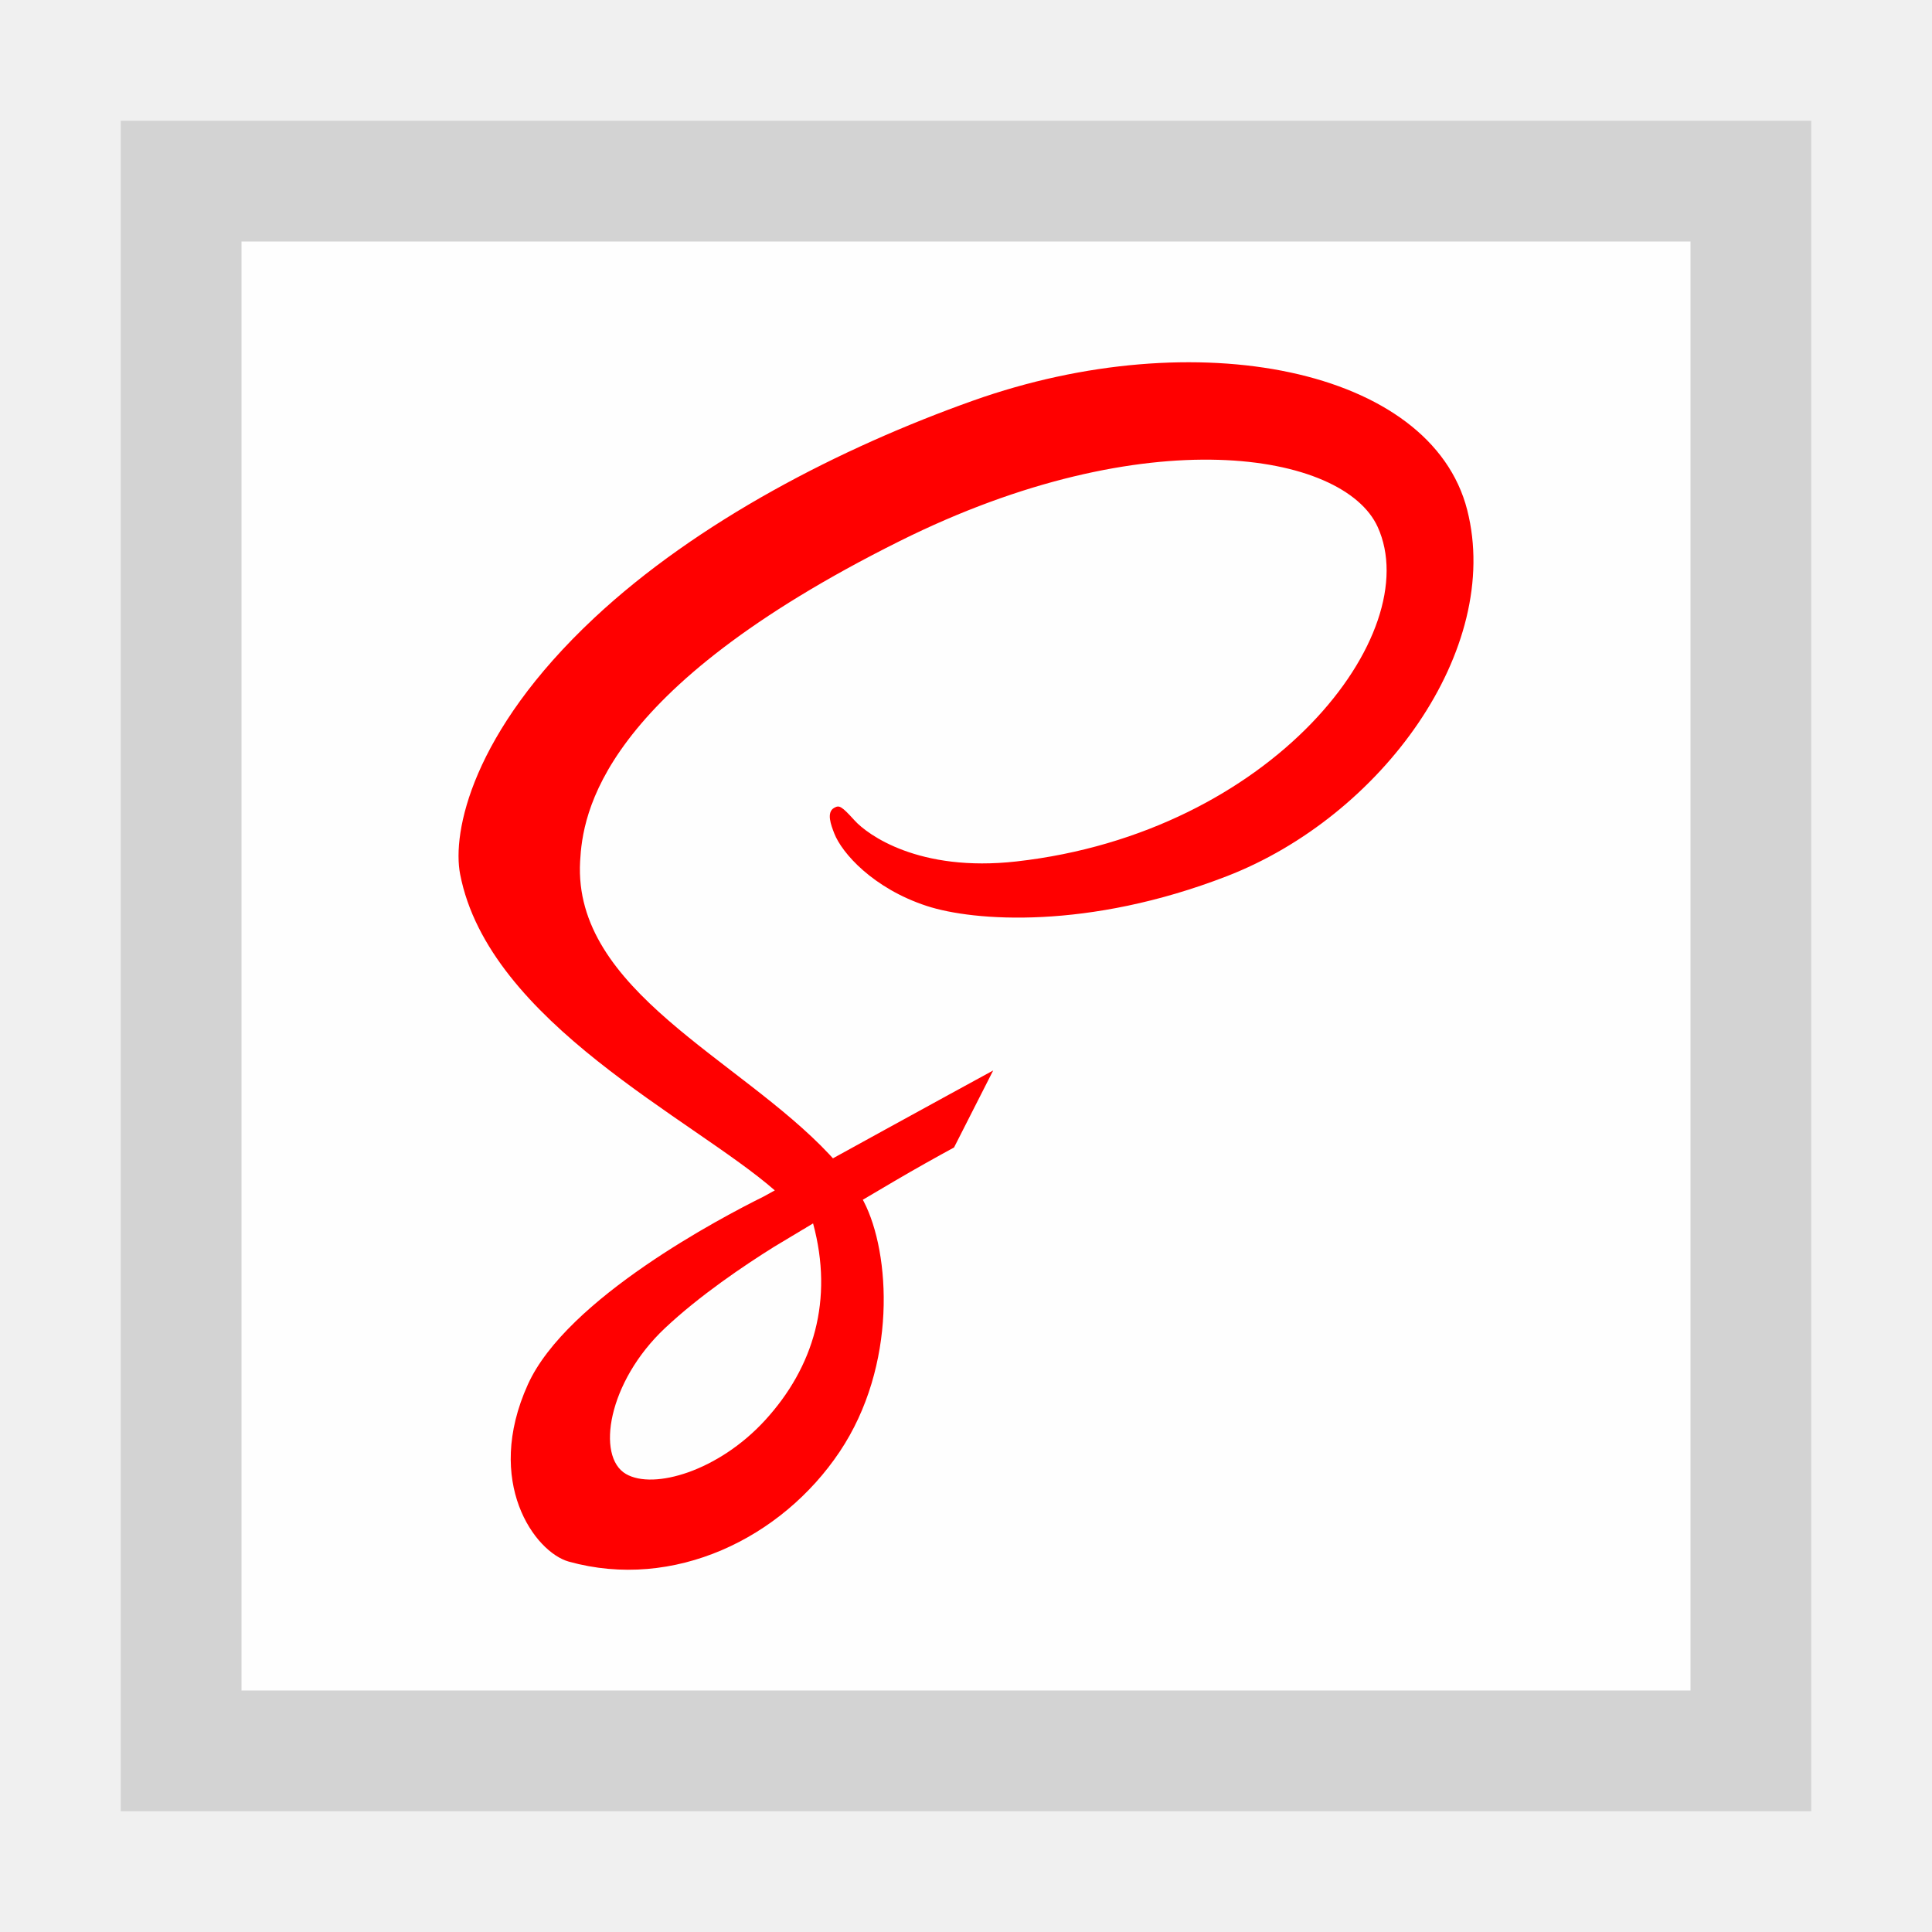
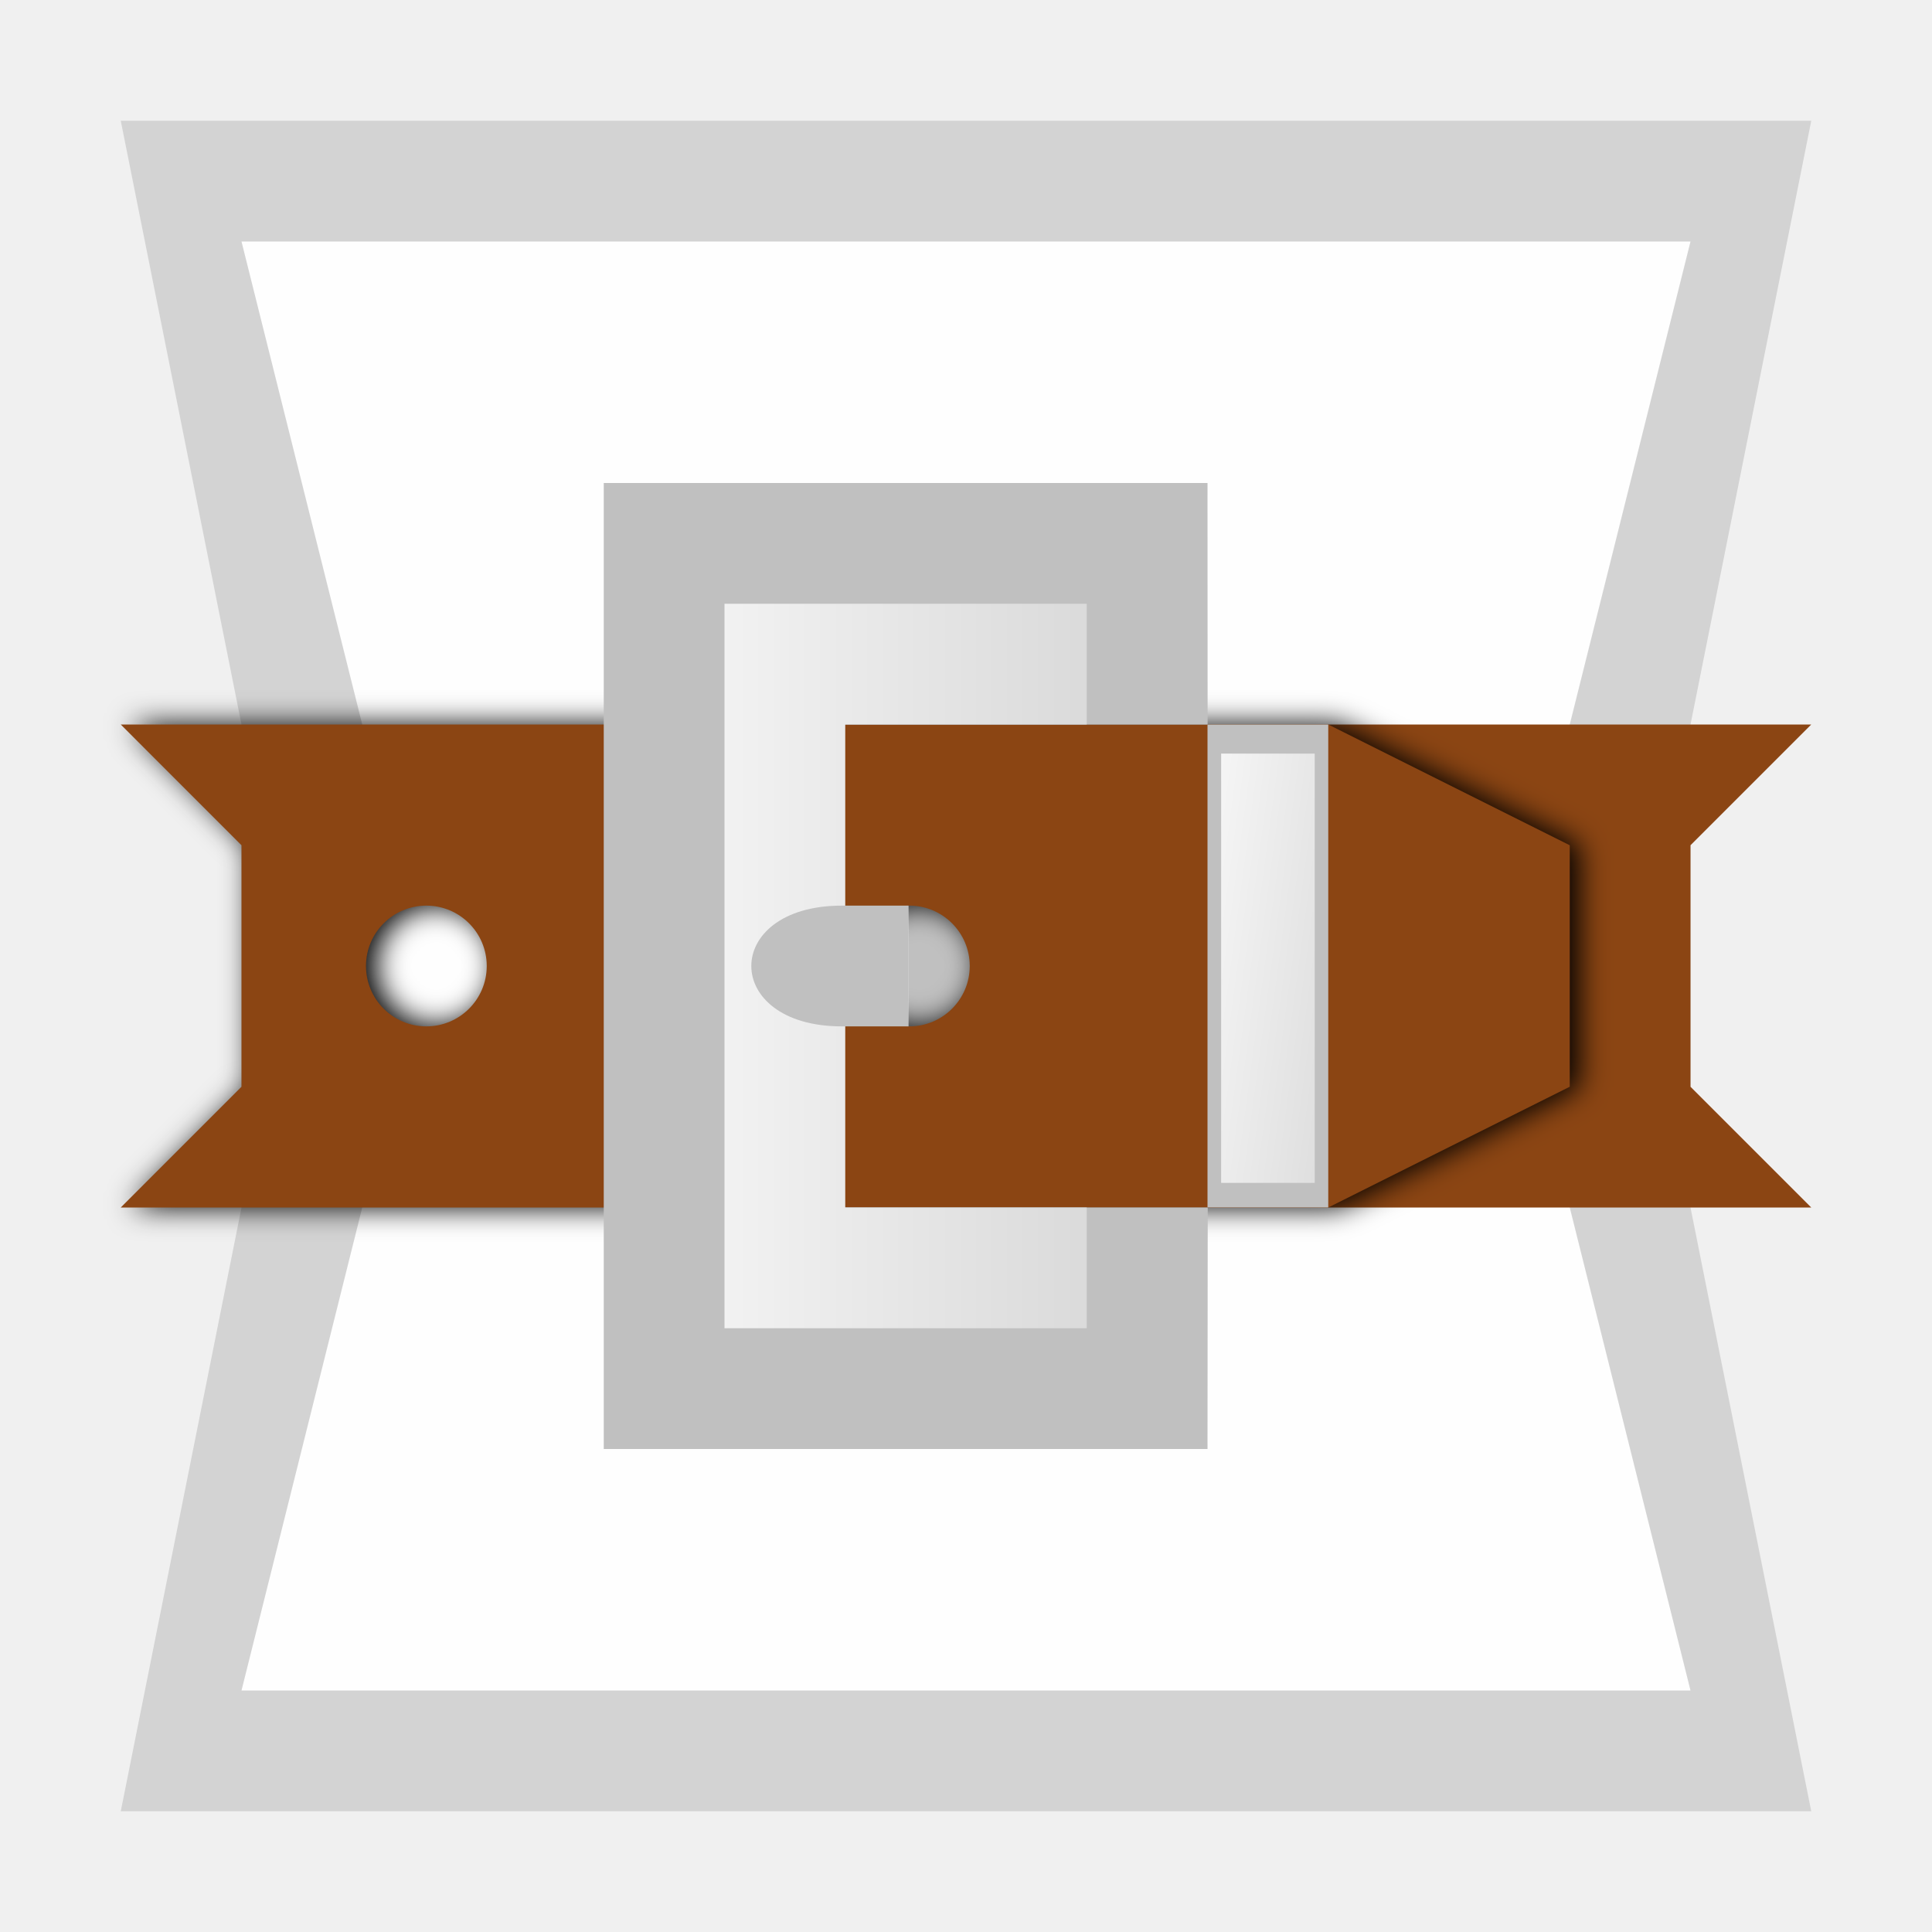
- <svg xmlns="http://www.w3.org/2000/svg" width="16" height="16" id="svg3003" version="1.1">
+ <svg xmlns="http://www.w3.org/2000/svg" xmlns:xlink="http://www.w3.org/1999/xlink" width="16" height="16" id="svg3003" version="1.1">
  <defs id="defs3005">
    <clipPath id="clipPath3008" clipPathUnits="userSpaceOnUse">
      <path id="path3010" d="M 0,4105.95 0,0 l 5477.71,0 0,4105.95 -5477.71,0 z" />
    </clipPath>
+     <radialGradient gradientUnits="userSpaceOnUse" gradientTransform="matrix(1,0,0,2.245614,0,239.1579)" r="9" fy="-192" fx="193.647" cy="-192" cx="193.647" id="radialGradient10510" xlink:href="#linearGradient10512" />
+     <linearGradient gradientTransform="translate(0,-16)" y2="29" x2="20" y1="28" x1="20" gradientUnits="userSpaceOnUse" id="linearGradient9867" xlink:href="#linearGradient8521" />
+     <linearGradient gradientTransform="translate(0,-16)" y2="36" x2="20" y1="35" x1="20" gradientUnits="userSpaceOnUse" id="linearGradient9746" xlink:href="#linearGradient8521" />
+     <linearGradient y2="36" x2="20" y1="35" x1="20" gradientUnits="userSpaceOnUse" id="linearGradient9625" xlink:href="#linearGradient8521" />
+     <linearGradient y2="29" x2="20" y1="28" x1="20" gradientUnits="userSpaceOnUse" id="linearGradient9623" xlink:href="#linearGradient8521" />
+     <mask id="mask9139" maskUnits="userSpaceOnUse">
+       <path style="fill:#ffffff;fill-opacity:1;fill-rule:nonzero;stroke:none" d="m 286.246,-362.526 0,101.053 141.474,0 c 20.211,0 10.105,0 0,-20.211 l 0,-60.632 c 10.105,-20.211 20.211,-20.211 0,-20.211 z" id="path9141" />
+     </mask>
+     <mask id="mask9133" maskUnits="userSpaceOnUse">
+       <path style="fill:#ffffff;fill-opacity:1;fill-rule:nonzero;stroke:none" d="m 286.246,-402.526 0,101.053 141.474,0 c 20.211,0 10.105,0 0,-20.211 l 0,-60.632 c 10.105,-20.211 20.211,-20.211 0,-20.211 z" id="path9135" />
+     </mask>
+     <linearGradient gradientTransform="translate(0,-20)" gradientUnits="userSpaceOnUse" y2="29" x2="35" y1="28" x1="35" id="linearGradient9044" xlink:href="#linearGradient8521" />
+     <linearGradient gradientTransform="translate(0,-20)" gradientUnits="userSpaceOnUse" y2="36" x2="35" y1="35" x1="35" id="linearGradient9036" xlink:href="#linearGradient8521" />
+     <mask id="mask8563" maskUnits="userSpaceOnUse">
+       <path style="fill:#ffffff;fill-opacity:1;fill-rule:nonzero;stroke:none" d="m -337.007,-317.169 c -20.211,0 -10.105,0 0,20.211 l 0,60.632 c -10.105,20.211 -20.211,20.211 0,20.211 l 282.947,0 c 16,0 33.532,-16.16 42.06,-30.526 6.126,-10.319 5.775,-25.481 0,-36 -8.366,-15.239 -26.06,-34.526 -42.06,-34.526 z m 20.211,40.421 20.211,0 c 4.432,0 9.519,1e-5 10.105,10.105 -0.586,10.105 -5.673,10.105 -10.105,10.105 l -20.211,0 c -4.432,0 -10.105,0 -10.105,-10.105 0,-10.105 5.673,-10.105 10.105,-10.105 z m 60.632,0 20.211,0 c 4.432,0 10.105,0 10.105,10.105 0,10.105 -5.673,10.105 -10.105,10.105 l -20.211,0 c -4.432,0 -10.105,0 -10.105,-10.105 0,-10.105 5.673,-10.105 10.105,-10.105 z m 70.737,0 20.211,0 c 4.432,0 10.105,0 10.105,10.105 0,10.105 -5.673,10.105 -10.105,10.105 l -20.211,0 c -4.432,0 -10.105,0 -10.105,-10.105 0,-10.105 5.673,-10.105 10.105,-10.105 z" id="path8565" />
+     </mask>
+     <mask id="mask8557" maskUnits="userSpaceOnUse">
+       <path style="fill:#ffffff;fill-opacity:1;fill-rule:nonzero;stroke:none" d="m -337.007,-246.526 c -20.211,0 -10.105,0 0,20.211 l 0,60.632 c -10.105,20.211 -20.211,20.211 0,20.211 l 282.947,0 c 16,0 33.532,-16.16 42.06,-30.526 6.126,-10.319 5.775,-25.481 0,-36 -8.366,-15.239 -26.06,-34.526 -42.06,-34.526 z m 20.211,40.421 20.211,0 c 4.432,0 9.519,10e-6 10.105,10.105 -0.586,10.105 -5.673,10.105 -10.105,10.105 l -20.211,0 c -4.432,0 -10.105,0 -10.105,-10.105 0,-10.105 5.673,-10.105 10.105,-10.105 z m 60.632,0 20.211,0 c 4.432,0 10.105,0 10.105,10.105 0,10.105 -5.673,10.105 -10.105,10.105 l -20.211,0 c -4.432,0 -10.105,0 -10.105,-10.105 0,-10.105 5.673,-10.105 10.105,-10.105 z m 70.737,0 20.211,0 c 4.432,0 10.105,0 10.105,10.105 0,10.105 -5.673,10.105 -10.105,10.105 l -20.211,0 c -4.432,0 -10.105,0 -10.105,-10.105 0,-10.105 5.673,-10.105 10.105,-10.105 z" id="path8559" />
+     </mask>
+     <linearGradient gradientTransform="matrix(0.09895834,0,0,0.09895834,51.34968,51.39583)" y2="-229" x2="-224" y1="-228" x1="-224" gradientUnits="userSpaceOnUse" id="linearGradient7631" xlink:href="#linearGradient4084-8" />
+     <linearGradient gradientTransform="matrix(0.09895834,0,0,0.09895834,51.34968,51.39583)" y2="-234" x2="-213" y1="-236" x1="-213" gradientUnits="userSpaceOnUse" id="linearGradient7628" xlink:href="#linearGradient4084-8" />
+     <linearGradient y2="-229" x2="-224" y1="-228" x1="-224" gradientTransform="matrix(0.09895834,0,0,-0.09895834,51.34968,12.60416)" gradientUnits="userSpaceOnUse" id="linearGradient7387" xlink:href="#linearGradient4084-8" />
+     <linearGradient y2="-234" x2="-213" y1="-236" x1="-213" gradientTransform="matrix(0.09895834,0,0,-0.09895834,51.34968,12.60416)" gradientUnits="userSpaceOnUse" id="linearGradient7384" xlink:href="#linearGradient4084-8" />
+     <linearGradient id="linearGradient5094">
+       <stop style="stop-color:#d4d4d4;stop-opacity:1;" offset="0" id="stop5096" />
+       <stop style="stop-color:#ffffff;stop-opacity:1;" offset="1" id="stop5098" />
+     </linearGradient>
+     <linearGradient id="linearGradient5087">
+       <stop style="stop-color:#d4d4d4;stop-opacity:1;" offset="0" id="stop5089" />
+       <stop style="stop-color:#ffffff;stop-opacity:1;" offset="1" id="stop5091" />
+     </linearGradient>
+     <linearGradient id="linearGradient5080">
+       <stop id="stop5082" offset="0" style="stop-color:#8b4513;stop-opacity:1;" />
+       <stop id="stop5084" offset="1" style="stop-color:#5a3920;stop-opacity:1;" />
+     </linearGradient>
+     <linearGradient id="linearGradient5073">
+       <stop id="stop5075" offset="0" style="stop-color:#8b4513;stop-opacity:1;" />
+       <stop id="stop5077" offset="1" style="stop-color:#5a3920;stop-opacity:1;" />
+     </linearGradient>
+     <linearGradient id="linearGradient5062">
+       <stop id="stop5064" offset="0" style="stop-color:#8b4513;stop-opacity:1;" />
+       <stop id="stop5066" offset="1" style="stop-color:#5a3920;stop-opacity:1;" />
+     </linearGradient>
+     <linearGradient id="linearGradient5055">
+       <stop id="stop5057" offset="0" style="stop-color:#8b4513;stop-opacity:1;" />
+       <stop id="stop5059" offset="1" style="stop-color:#5a3920;stop-opacity:1;" />
+     </linearGradient>
+     <linearGradient id="linearGradient5042">
+       <stop id="stop5044" offset="0" style="stop-color:#8b4513;stop-opacity:1;" />
+       <stop id="stop5046" offset="1" style="stop-color:#5a3920;stop-opacity:1;" />
+     </linearGradient>
+     <linearGradient id="linearGradient5035">
+       <stop id="stop5037" offset="0" style="stop-color:#8b4513;stop-opacity:1;" />
+       <stop id="stop5039" offset="1" style="stop-color:#5a3920;stop-opacity:1;" />
+     </linearGradient>
+     <linearGradient id="linearGradient5028">
+       <stop id="stop5030" offset="0" style="stop-color:#8b4513;stop-opacity:1;" />
+       <stop id="stop5032" offset="1" style="stop-color:#5a3920;stop-opacity:1;" />
+     </linearGradient>
+     <linearGradient id="linearGradient4084-8">
+       <stop id="stop4086-8" offset="0" style="stop-color:#8b4513;stop-opacity:1;" />
+       <stop id="stop4088-2" offset="1" style="stop-color:#5a3920;stop-opacity:1;" />
+     </linearGradient>
+     <linearGradient id="linearGradient5017">
+       <stop style="stop-color:#d4d4d4;stop-opacity:1;" offset="0" id="stop5019" />
+       <stop style="stop-color:#ffffff;stop-opacity:1;" offset="1" id="stop5021" />
+     </linearGradient>
+     <linearGradient id="linearGradient7905-7">
+       <stop style="stop-color:#d4d4d4;stop-opacity:1;" offset="0" id="stop7907-4" />
+       <stop style="stop-color:#ffffff;stop-opacity:1;" offset="1" id="stop7909-0" />
+     </linearGradient>
+     <linearGradient id="linearGradient7905">
+       <stop style="stop-color:#d4d4d4;stop-opacity:1;" offset="0" id="stop7907" />
+       <stop style="stop-color:#ffffff;stop-opacity:1;" offset="1" id="stop7909" />
+     </linearGradient>
+     <linearGradient id="linearGradient4084">
+       <stop id="stop4086" offset="0" style="stop-color:#8b4513;stop-opacity:1;" />
+       <stop id="stop4088" offset="1" style="stop-color:#5a3920;stop-opacity:1;" />
+     </linearGradient>
+     <linearGradient id="linearGradient4066">
+       <stop style="stop-color:#7f4124;stop-opacity:1;" offset="0" id="stop4068" />
+       <stop style="stop-color:#8b4513;stop-opacity:1;" offset="1" id="stop4070" />
+     </linearGradient>
+     <clipPath id="clipPath3008-4" clipPathUnits="userSpaceOnUse">
+       <path id="path3010-0" d="M 0,4105.95 0,0 l 5477.71,0 0,4105.95 -5477.71,0 z" />
+     </clipPath>
+     <mask maskUnits="userSpaceOnUse" id="mask6083">
+       <path id="path6085" d="m -346,-240 c -6,0 2,4 2,8 l 0,72.5 c -0.654,3.827 -7.75,7.5 -2,7.5 l 290,0 c 16,0 35.472,-9.634 44,-24 6.126,-10.319 5.775,-25.481 0,-36 -8.366,-15.239 -28,-28 -44,-28 l -290,0 z m 22,36 20,0 c 4.432,0 8,3.568 8,8 0,4.432 -3.568,8 -8,8 l -20,0 c -4.432,0 -8,-3.568 -8,-8 0,-4.432 3.568,-8 8,-8 z m 68,0 20,0 c 4.432,0 8,3.568 8,8 0,4.432 -3.568,8 -8,8 l -20,0 c -4.432,0 -8,-3.568 -8,-8 0,-4.432 3.568,-8 8,-8 z m 68,0 20,0 c 4.432,0 8,3.568 8,8 0,4.432 -3.568,8 -8,8 l -20,0 c -4.432,0 -8,-3.568 -8,-8 0,-4.432 3.568,-8 8,-8 z" style="fill:#ffffff;fill-opacity:1;fill-rule:nonzero;stroke:none" />
+     </mask>
+     <mask maskUnits="userSpaceOnUse" id="mask6565">
+       <path id="path6567" d="m -346,-310.643 c -6,0 2,4 2,8 l 0,72.5 c -0.654,3.827 -7.75,7.5 -2,7.5 l 290,0 c 16,0 35.472,-9.634 44,-24 6.126,-10.319 5.775,-25.481 0,-36 -8.366,-15.239 -28,-28 -44,-28 l -290,0 z m 22,36 20,0 c 4.432,0 8,3.568 8,8 0,4.432 -3.568,8 -8,8 l -20,0 c -4.432,0 -8,-3.568 -8,-8 0,-4.432 3.568,-8 8,-8 z m 68,0 20,0 c 4.432,0 8,3.568 8,8 0,4.432 -3.568,8 -8,8 l -20,0 c -4.432,0 -8,-3.568 -8,-8 0,-4.432 3.568,-8 8,-8 z m 68,0 20,0 c 4.432,0 8,3.568 8,8 0,4.432 -3.568,8 -8,8 l -20,0 c -4.432,0 -8,-3.568 -8,-8 0,-4.432 3.568,-8 8,-8 z" style="fill:#ffffff;fill-opacity:1;fill-rule:nonzero;stroke:none" />
+     </mask>
+     <mask maskUnits="userSpaceOnUse" id="mask10155">
+       <path id="path10157" d="m 292,-396 0,88 158.115,0 c 5.75,0 -1.346,-3.673 -2,-7.5 l 0,-72.5 c 0,-4 7.999,-8.116 2,-8 z m 143.99,42.656 c 0.073,0.437 0.125,0.886 0.125,1.344 0,0.458 -0.052,0.907 -0.125,1.344 z" style="fill:#ffffff;fill-opacity:1;fill-rule:nonzero;stroke:none" />
+     </mask>
+     <mask maskUnits="userSpaceOnUse" id="mask10161">
+       <path id="path10163" d="m 292,-356 0,88 158.115,0 c 5.75,0 -1.346,-3.673 -2,-7.5 l 0,-72.5 c 0,-4 7.999,-8.116 2,-8 z m 143.99,42.656 c 0.073,0.437 0.125,0.886 0.125,1.344 0,0.458 -0.052,0.907 -0.125,1.344 z" style="fill:#ffffff;fill-opacity:1;fill-rule:nonzero;stroke:none" />
+     </mask>
+     <clipPath clipPathUnits="userSpaceOnUse" id="clipPath3008-40">
+       <path d="M 0,4105.95 0,0 l 5477.71,0 0,4105.95 -5477.71,0 z" id="path3010-9" />
+     </clipPath>
+     <linearGradient id="linearGradient8521">
+       <stop id="stop8523" offset="0" style="stop-color:#8b4513;stop-opacity:1;" />
+       <stop style="stop-color:#753b10;stop-opacity:1;" offset="0.2" id="stop8529" />
+       <stop id="stop8531" offset="0.8" style="stop-color:#753b10;stop-opacity:1;" />
+       <stop id="stop8525" offset="1" style="stop-color:#8b4513;stop-opacity:0.986;" />
+     </linearGradient>
+     <linearGradient id="linearGradient10512">
+       <stop id="stop10514" offset="0" style="stop-color:#d4d4d4;stop-opacity:1;" />
+       <stop style="stop-color:#e9e9e9;stop-opacity:1;" offset="0.5" id="stop10527" />
+       <stop id="stop10516" offset="1" style="stop-color:#ffffff;stop-opacity:1;" />
+     </linearGradient>
+     <linearGradient id="linearGradient10529">
+       <stop style="stop-color:#d4d4d4;stop-opacity:1;" offset="0" id="stop10531" />
+       <stop id="stop10533" offset="0.842" style="stop-color:#e9e9e9;stop-opacity:1;" />
+       <stop style="stop-color:#ffffff;stop-opacity:1;" offset="1" id="stop10535" />
+     </linearGradient>
+     <linearGradient xlink:href="#linearGradient7905-7" id="linearGradient6750" gradientUnits="userSpaceOnUse" gradientTransform="matrix(0.03958334,0,0,0.03958334,-1.103163,45.86667)" x1="276" y1="260" x2="136" y2="260" />
+     <linearGradient xlink:href="#linearGradient7905-7" id="linearGradient7996" gradientUnits="userSpaceOnUse" gradientTransform="matrix(0.03958334,0,0,0.03958334,-1.765175,46.7568)" x1="336" y1="272" x2="276" y2="264" />
+     <filter id="filter8776">
+       <feGaussianBlur stdDeviation="0.12" id="feGaussianBlur8778" />
+     </filter>
  </defs>
  <g id="layer1" transform="translate(0,-48)">
-     <path style="fill:#d3d3d3;fill-opacity:1;fill-rule:nonzero;stroke:none" d="m 1,49 14,0 0,14 -14,0 z" id="rect3021" />
-     <path style="fill:#fefefe;fill-opacity:1;fill-rule:nonzero;stroke:none" d="m 2,50 12,0 0,12 -12,0 z" id="rect3791" />
-     <g transform="matrix(0.02435492,0,0,-0.02435492,1.32954,61.00001)" id="g3000" style="fill:#ff0000;fill-opacity:1">
-       <g transform="scale(0.1,0.1)" id="g3002" style="fill:#ff0000;fill-opacity:1">
-         <g id="g3004" style="fill:#ff0000;fill-opacity:1">
-           <g clip-path="url(#clipPath3008)" id="g3006" style="fill:#ff0000;fill-opacity:1">
-             <path id="path3012" style="fill:#ff0000;fill-opacity:1;fill-rule:nonzero;stroke:none" d="m 2055.366,508.057 c -157.797,-172.149 -378.261,-237.207 -472.797,-182.411 -102.082,59.192 -61.652,312.633 131.997,495.313 118.031,111.328 270.398,213.869 371.48,277.029 23,13.84 56.8,34.17 97.87,58.78 6.81,3.88 10.65,6.03 10.65,6.03 l -0.15,0.26 c 7.93,4.74 16.05,9.61 24.44,14.62 70.46,-260.02 2.14,-488.938 -163.49,-669.621 z m 775.9,1189.671 c -67.98,-37.08 -213.45,-116.49 -367.79,-201.29 -59.28,-32.56 -119.77,-65.85 -177.13,-97.45 -3.9,4.32 -7.79,8.65 -11.8,12.93 -306.074,326.55 -871.887,557.52 -847.875,996.53 8.727,159.6 64.203,579.84 1087.205,1089.6 838,417.58 1508.86,302.67 1624.8,48 165.62,-363.84 -358.54,-1040.05 -1228.81,-1137.6 -331.58,-37.17 -506.17,91.33 -549.6,139.2 -45.71,50.38 -52.53,52.65 -69.6,43.2 -27.8,-15.41 -10.18,-59.89 0,-86.4 25.99,-67.63 132.61,-187.55 314.4,-247.2 159.92,-52.48 549.22,-81.31 1020,100.8 527.3,203.96 939.04,771.34 818.1,1245.6 -122.99,482.35 -922.76,640.92 -1679.69,372 -450.49,-160.04 -938.164,-411.23 -1288.801,-739.2 -416.918,-389.97 -483.402,-729.38 -456.008,-871.2 97.34,-503.91 791.891,-832.06 1070.019,-1075.26 -13.73,-7.57 -26.6,-14.68 -38.31,-21.14 -139.443,-68.98 -668.877,-346.049 -801.307,-638.799 -150.218,-332.071 23.915,-570.321 139.2,-602.399 357.183,-99.391 723.717,79.379 920.697,373.188 196.94,293.742 172.89,676.22 82.5,850.81 -1.12,2.17 -2.36,4.29 -3.51,6.44 36,21.31 72.72,42.98 109.11,64.35 70.97,41.67 140.63,80.55 201.09,113.45" />
-           </g>
-         </g>
-       </g>
-     </g>
+     <path style="fill:#d3d3d3;fill-opacity:1;fill-rule:nonzero;stroke:none" d="m 1,49 14,0 -1,5 0,4 1,5 -14,0 1,-5 0,-4 z" id="rect3021" />
+     <path style="fill:#fefefe;fill-opacity:1;fill-rule:nonzero;stroke:none" d="m 2,50 12,0 -1,4 0,4 1,4 -12,0 1,-4 0,-4 z" id="rect3791" />
+     <path style="fill:#c0c0c0;fill-opacity:1;fill-rule:nonzero;stroke:none" d="m 7.523,55.5 2.058,0 0,1 -2.058,0 z" id="path10452" />
+     <path style="fill:#8b4513;fill-opacity:1;fill-rule:nonzero;stroke:none" d="m 15,54 -1,1 0,2 1,1 -5,0 0,-4 c 0,0 1.515,0 5,0 z" id="path7977" />
+     <path id="path7998" d="m 1.08,54 1,1 0,2 -1,1 10,0 2,-1 0,-2 -2,-1 -10,0 z m 2.531,1.5 c 0.276,0 0.5,0.224 0.5,0.5 0,0.276 -0.224,0.5 -0.5,0.5 -0.276,0 -0.5,-0.224 -0.5,-0.5 0,-0.276 0.224,-0.5 0.5,-0.5 z m 2,0 c 0.276,0 0.5,0.224 0.5,0.5 0,0.276 -0.224,0.5 -0.5,0.5 -0.276,0 -0.5,-0.224 -0.5,-0.5 0,-0.276 0.224,-0.5 0.5,-0.5 z m 2,0 c 0.276,0 0.5,0.224 0.5,0.5 0,0.276 -0.224,0.5 -0.5,0.5 -0.276,0 -0.5,-0.224 -0.5,-0.5 0,-0.276 0.224,-0.5 0.5,-0.5 z" style="fill:#000000;fill-opacity:1;fill-rule:nonzero;stroke:none;filter:url(#filter8776)" />
+     <path style="fill:#8b4513;fill-opacity:1;fill-rule:nonzero;stroke:none" d="M 1 6 L 2 7 L 2 9 L 1 10 L 11 10 L 13 9 L 13 7 L 11 6 L 1 6 z M 3.531 7.5 C 3.807 7.5 4.031 7.724 4.031 8 C 4.031 8.276 3.807 8.5 3.531 8.5 C 3.255 8.5 3.031 8.276 3.031 8 C 3.031 7.724 3.255 7.5 3.531 7.5 z M 5.531 7.5 C 5.807 7.5 6.031 7.724 6.031 8 C 6.031 8.276 5.807 8.5 5.531 8.5 C 5.255 8.5 5.031 8.276 5.031 8 C 5.031 7.724 5.255 7.5 5.531 7.5 z M 7.531 7.5 C 7.807 7.5 8.031 7.724 8.031 8 C 8.031 8.276 7.807 8.5 7.531 8.5 C 7.255 8.5 7.031 8.276 7.031 8 C 7.031 7.724 7.255 7.5 7.531 7.5 z " id="rect3255" transform="translate(0,48)" />
+     <path id="rect7921" d="m 10,54 0,4 1,0 0,-4 z" style="fill:#c0c0c0;fill-opacity:1;fill-rule:nonzero;stroke:none" />
+     <path style="fill:url(#linearGradient7996);fill-opacity:1;fill-rule:nonzero;stroke:none" d="m 10.113,54.241 0,3.555 0.775,0 0,-3.555 z" id="path7926" />
+     <path id="rect7877" d="m 5,52 0,8 5,0 0.002,-2 c -1.013,0 -2.027,0 -3.04,0 l 0,-4 c 1.013,0 2.026,0 3.039,0 L 10,52 z" style="fill:#c0c0c0;fill-opacity:1;fill-rule:nonzero;stroke:none" />
+     <path style="fill:url(#linearGradient6750);fill-opacity:1;fill-rule:nonzero;stroke:none" d="m 6,53 0,6 3,0 0,-1 -1,0 -1,0 0,-4 1,0 1,0 0,-1 z" id="path7895" />
+     <path id="rect9586" d="m 6.972,55.5 0.552,0 0,1 -0.552,0 c -1,0 -1,-1 0,-1 z" style="fill:#c0c0c0;fill-opacity:1;fill-rule:nonzero;stroke:none" />
  </g>
</svg>
